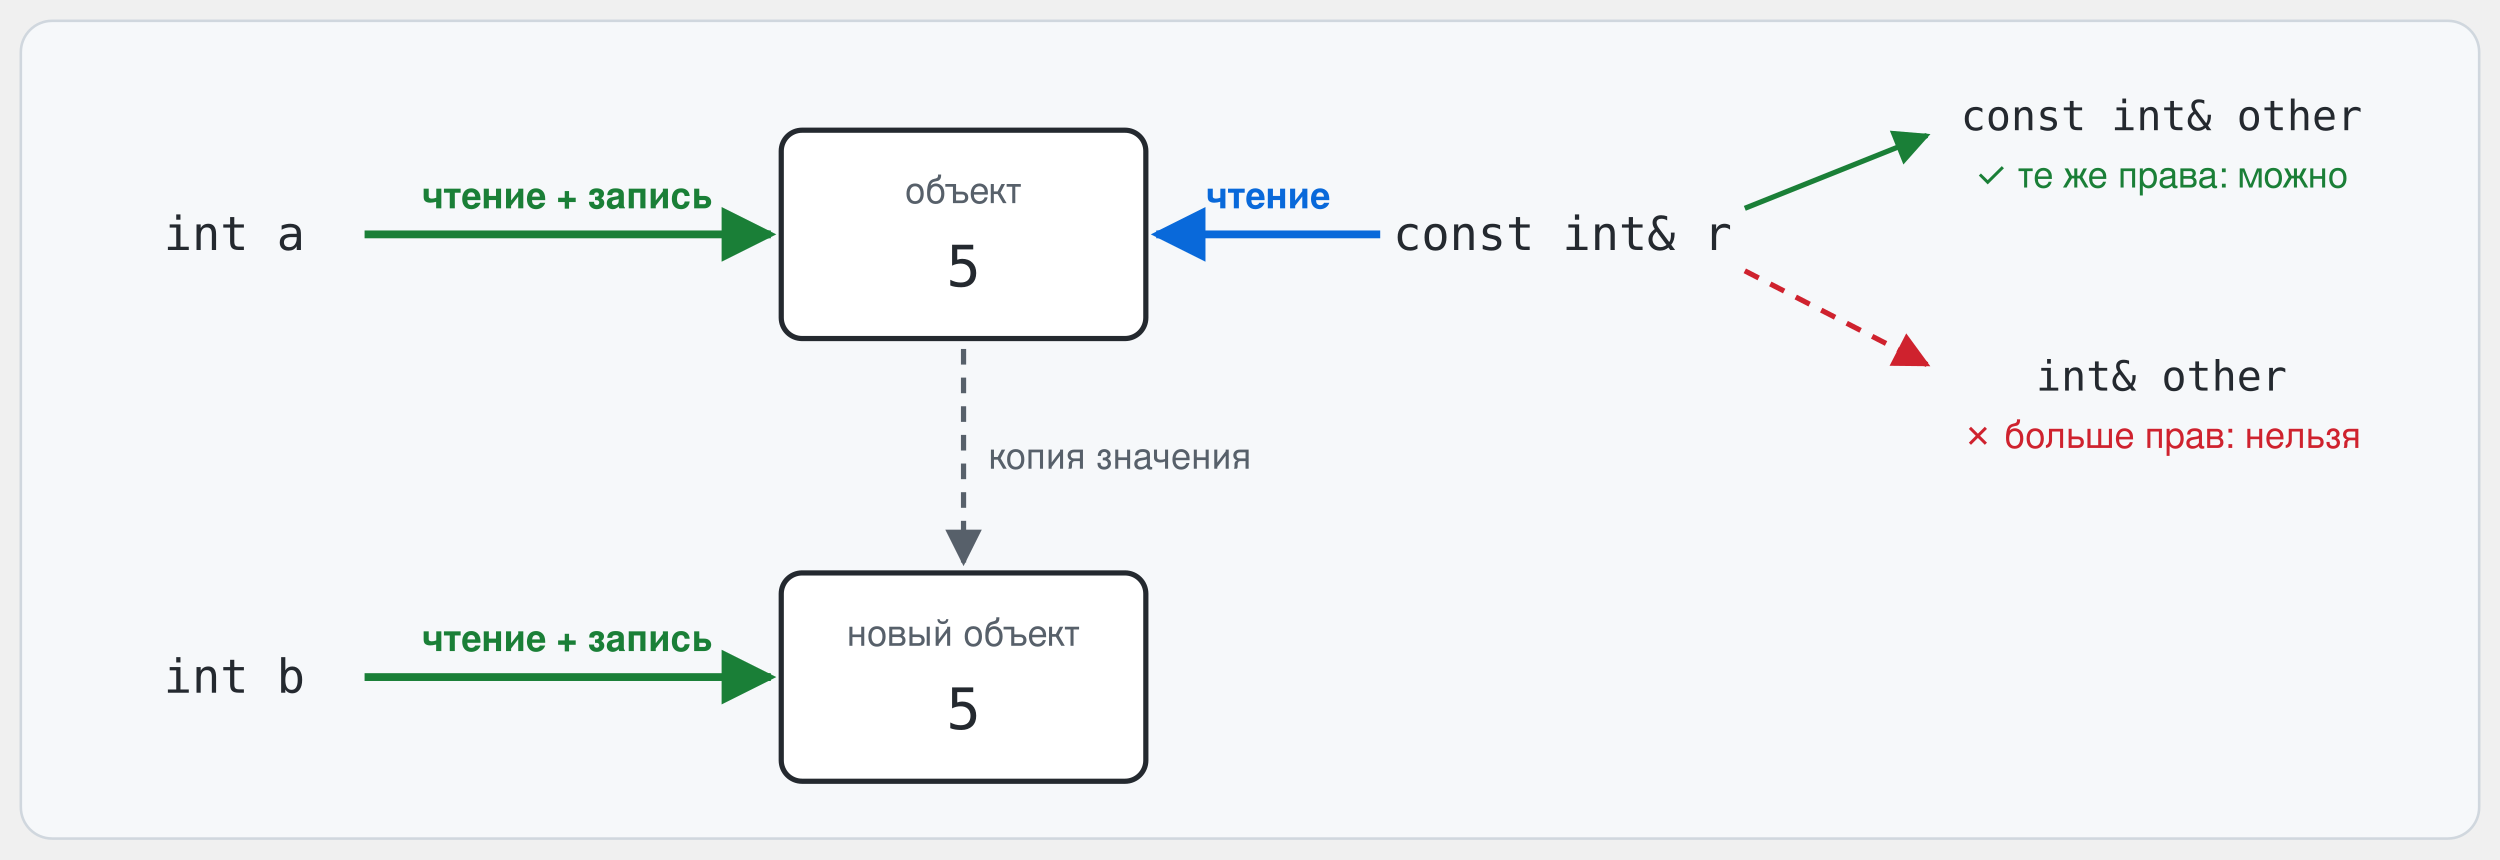
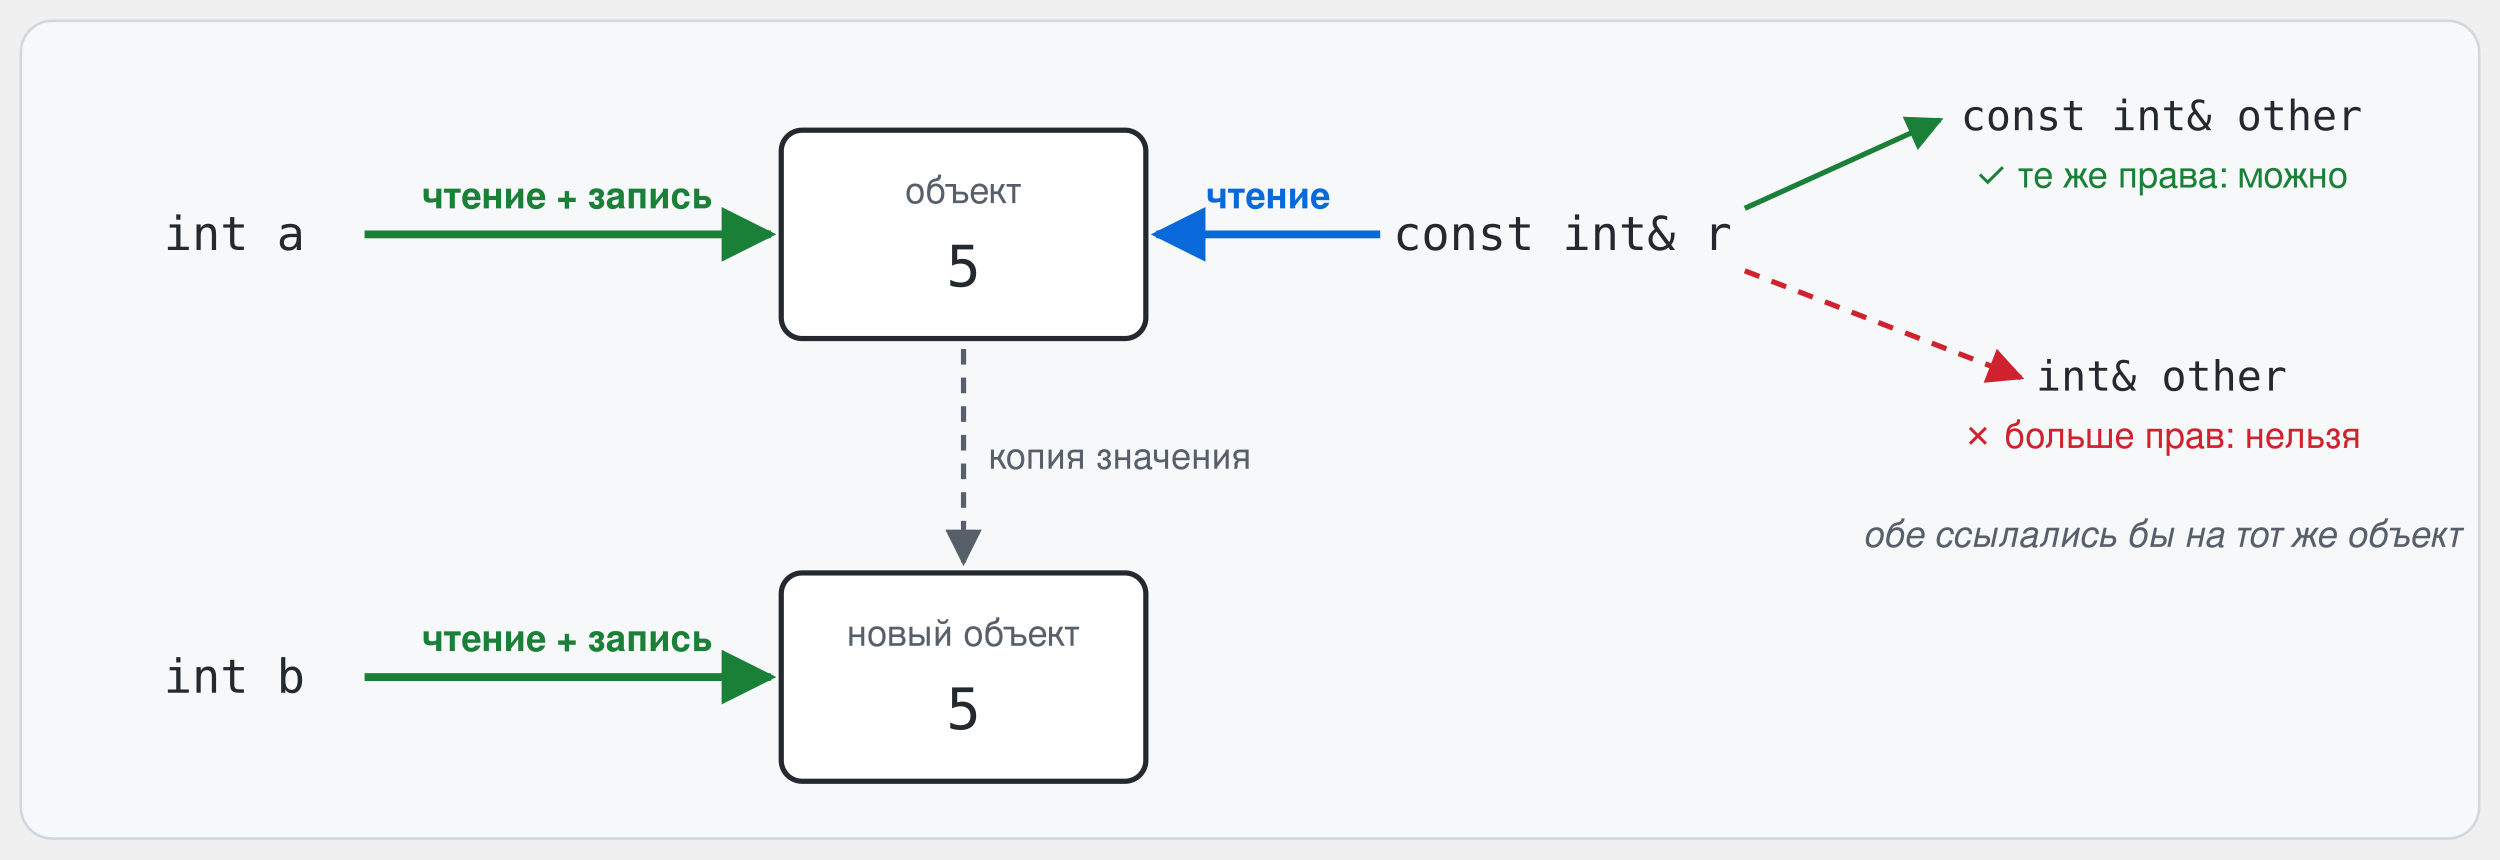
<svg xmlns="http://www.w3.org/2000/svg" viewBox="0 0 960 330" role="img" aria-labelledby="t d">
  <defs>
    <marker id="g" viewBox="0 0 10 10" refX="9" refY="5" markerWidth="7" markerHeight="7" orient="auto">
      <path d="M0,0 L10,5 L0,10 z" fill="#1a7f37" />
    </marker>
    <marker id="b" viewBox="0 0 10 10" refX="9" refY="5" markerWidth="7" markerHeight="7" orient="auto">
      <path d="M0,0 L10,5 L0,10 z" fill="#0969da" />
    </marker>
    <marker id="r" viewBox="0 0 10 10" refX="9" refY="5" markerWidth="7" markerHeight="7" orient="auto">
      <path d="M0,0 L10,5 L0,10 z" fill="#cf222e" />
    </marker>
    <marker id="k" viewBox="0 0 10 10" refX="9" refY="5" markerWidth="7" markerHeight="7" orient="auto">
      <path d="M0,0 L10,5 L0,10 z" fill="#57606a" />
    </marker>
  </defs>
  <rect x="8" y="8" width="944" height="314" rx="12" fill="#f6f8fa" stroke="#d0d7de" />
  <g font-family="ui-sans-serif, -apple-system, 'Segoe UI', Helvetica, Arial, sans-serif" font-size="14" text-anchor="middle">
    <rect x="300" y="50" width="140" height="80" rx="8" fill="#ffffff" stroke="#24292f" stroke-width="2" />
    <text x="370" y="78" fill="#57606a">объект</text>
    <text x="370" y="110" font-family="ui-monospace, SFMono-Regular, Menlo, Consolas, monospace" font-size="22" fill="#24292f">5</text>
    <rect x="300" y="220" width="140" height="80" rx="8" fill="#ffffff" stroke="#24292f" stroke-width="2" />
    <text x="370" y="248" fill="#57606a">новый объект</text>
    <text x="370" y="280" font-family="ui-monospace, SFMono-Regular, Menlo, Consolas, monospace" font-size="22" fill="#24292f">5</text>
    <text x="90" y="96" font-family="ui-monospace, SFMono-Regular, Menlo, Consolas, monospace" font-size="18" fill="#24292f">int a</text>
    <line x1="140" y1="90" x2="296" y2="90" stroke="#1a7f37" stroke-width="3" marker-end="url(#g)" />
    <text x="218" y="80" fill="#1a7f37" font-weight="600">чтение + запись</text>
    <text x="90" y="266" font-family="ui-monospace, SFMono-Regular, Menlo, Consolas, monospace" font-size="18" fill="#24292f">int b</text>
    <line x1="140" y1="260" x2="296" y2="260" stroke="#1a7f37" stroke-width="3" marker-end="url(#g)" />
    <text x="218" y="250" fill="#1a7f37" font-weight="600">чтение + запись</text>
    <line x1="370" y1="134" x2="370" y2="216" stroke="#57606a" stroke-width="2" stroke-dasharray="6 5" marker-end="url(#k)" />
    <text x="380" y="180" text-anchor="start" fill="#57606a">копия значения</text>
    <text x="600" y="96" font-family="ui-monospace, SFMono-Regular, Menlo, Consolas, monospace" font-size="18" fill="#24292f">const int&amp; r</text>
    <line x1="530" y1="90" x2="444" y2="90" stroke="#0969da" stroke-width="3" marker-end="url(#b)" />
    <text x="487" y="80" fill="#0969da" font-weight="600">чтение</text>
-     <line x1="670" y1="80" x2="740" y2="52" stroke="#1a7f37" stroke-width="2" marker-end="url(#g)" />
+     <line x1="670" y1="80" x2="745" y2="46" stroke="#1a7f37" stroke-width="2" marker-end="url(#g)" />
    <text x="830" y="50" font-family="ui-monospace, SFMono-Regular, Menlo, Consolas, monospace" font-size="16" fill="#24292f">const int&amp; other</text>
    <text x="830" y="72" fill="#1a7f37">✓ те же права: можно</text>
-     <line x1="670" y1="104" x2="740" y2="140" stroke="#cf222e" stroke-width="2" stroke-dasharray="6 5" marker-end="url(#r)" />
+     <line x1="670" y1="104" x2="776" y2="145" stroke="#cf222e" stroke-width="2" stroke-dasharray="6 5" marker-end="url(#r)" />
    <text x="830" y="150" font-family="ui-monospace, SFMono-Regular, Menlo, Consolas, monospace" font-size="16" fill="#24292f">int&amp; other</text>
    <text x="830" y="172" fill="#cf222e">✗ больше прав: нельзя</text>
+     <text x="830" y="210" fill="#57606a" font-style="italic">обе ссылались бы на тот же объект</text>
  </g>
</svg>
